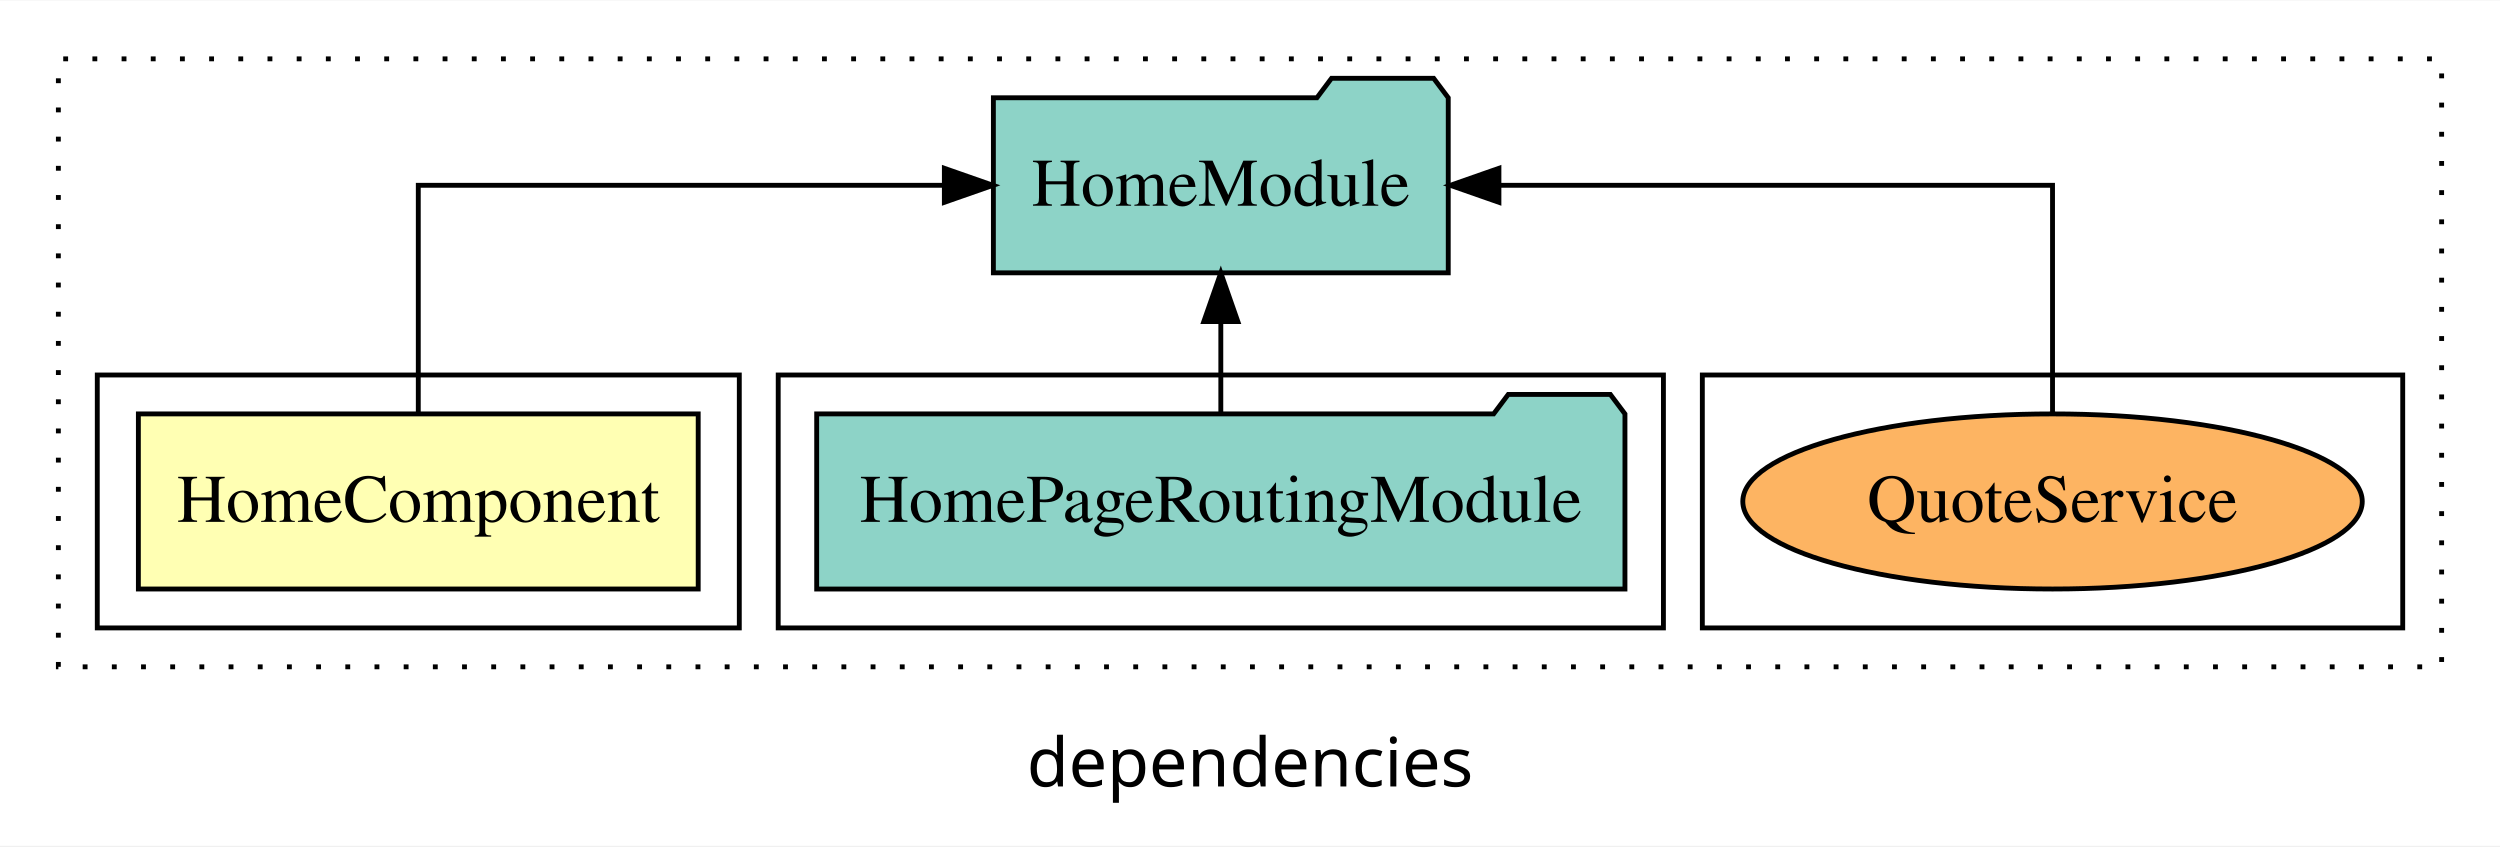
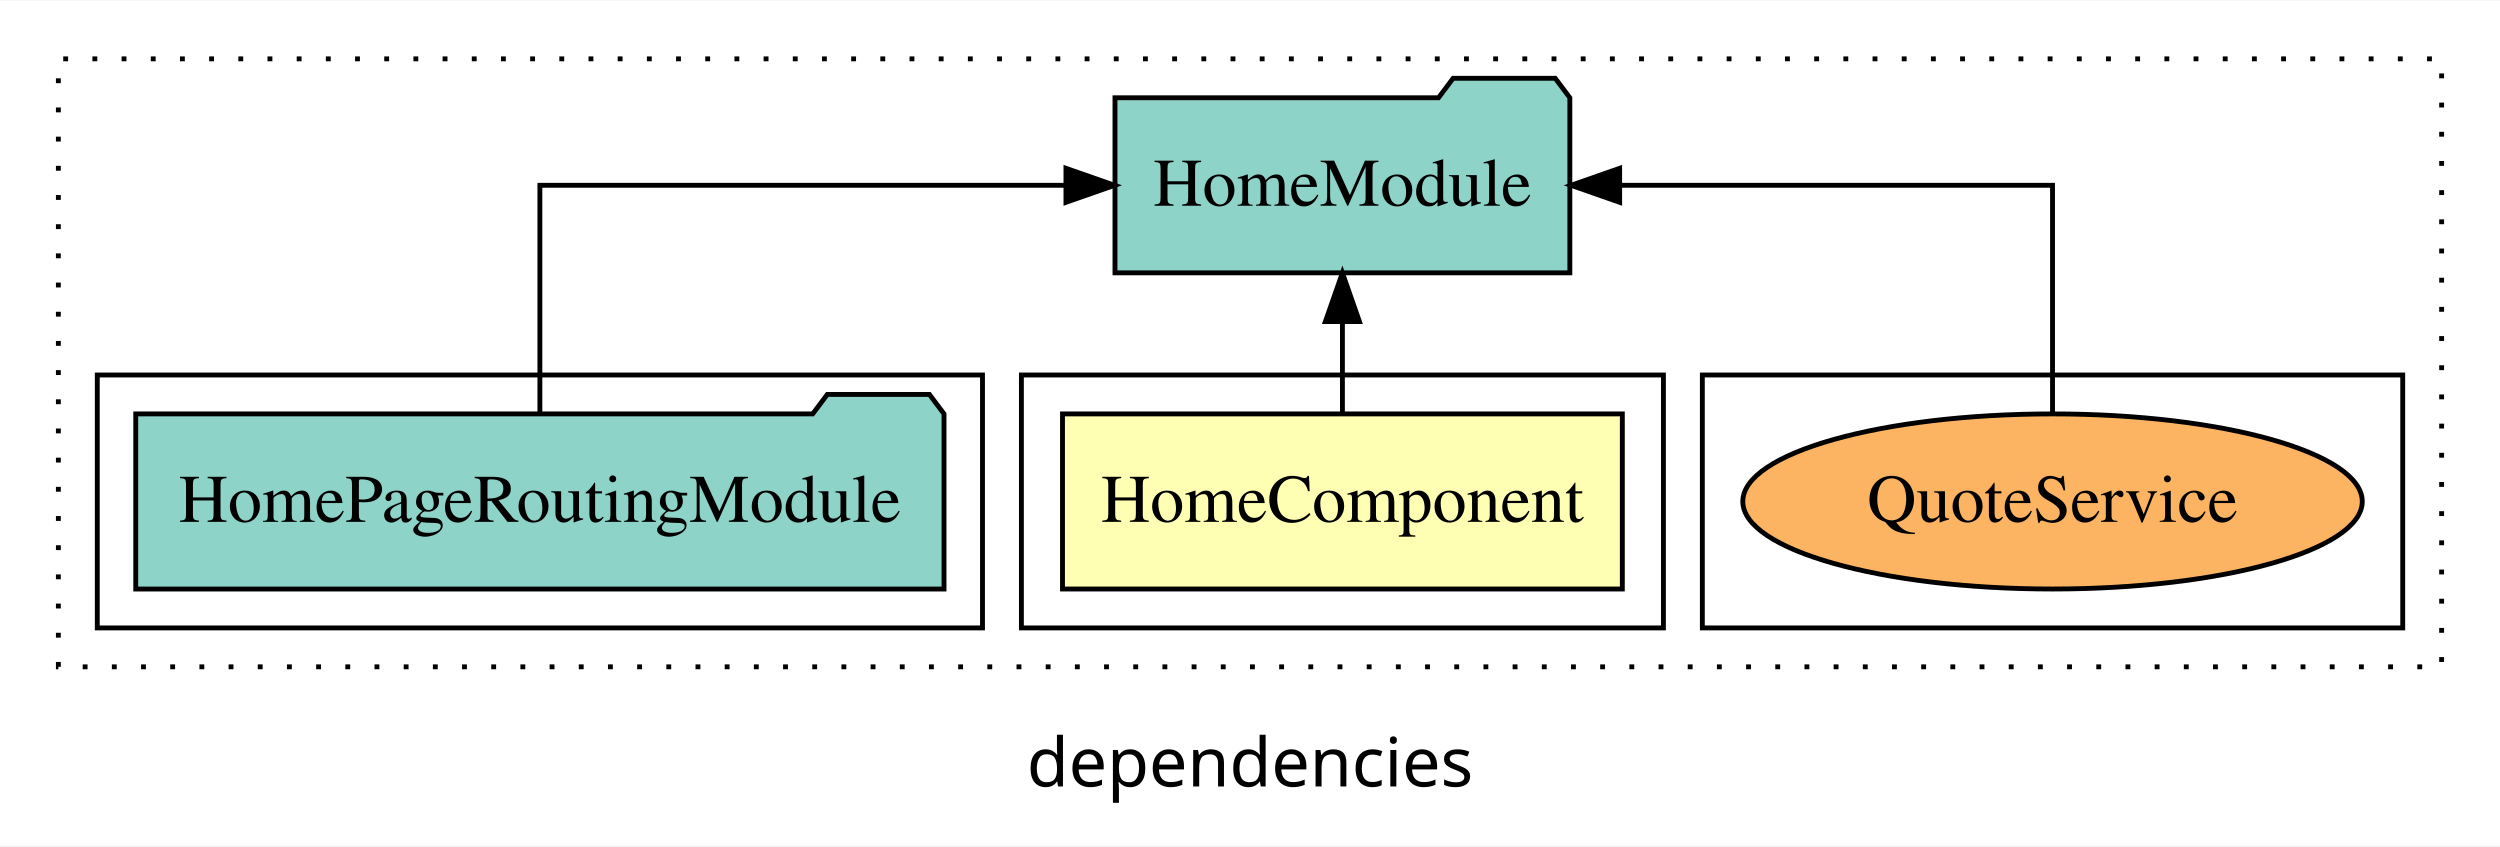
<svg xmlns="http://www.w3.org/2000/svg" width="514pt" height="174pt" viewBox="0.00 0.00 514.00 173.80">
  <g id="graph0" class="graph" transform="scale(1 1) rotate(0) translate(4 169.8)">
    <polygon fill="white" stroke="transparent" points="-4,4 -4,-169.8 510,-169.8 510,4 -4,4" />
    <text text-anchor="middle" x="253" y="-8.2" font-family="sans-serif" font-size="14.00">dependencies</text>
    <g id="clust1" class="cluster">
      <polygon fill="none" stroke="black" stroke-dasharray="1,5" points="8,-32.8 8,-157.8 498,-157.8 498,-32.8 8,-32.8" />
    </g>
    <g id="clust7" class="cluster">
      <polygon fill="none" stroke="black" points="346,-40.8 346,-92.8 490,-92.8 490,-40.8 346,-40.8" />
    </g>
+     <g id="clust2" class="cluster">
+       <polygon fill="none" stroke="black" points="206,-40.8 206,-92.8 338,-92.8 338,-40.8 206,-40.8" />
+     </g>
    <g id="clust4" class="cluster">
-       <polygon fill="none" stroke="black" points="156,-40.8 156,-92.8 338,-92.8 338,-40.8 156,-40.8" />
-     </g>
-     <g id="clust2" class="cluster">
-       <polygon fill="none" stroke="black" points="16,-40.8 16,-92.8 148,-92.8 148,-40.8 16,-40.8" />
+       <polygon fill="none" stroke="black" points="16,-40.8 16,-92.8 198,-92.8 198,-40.8 16,-40.8" />
    </g>
    <g id="node1" class="node">
-       <polygon fill="#ffffb3" stroke="black" points="139.55,-84.8 24.45,-84.8 24.45,-48.8 139.55,-48.8 139.55,-84.8" />
-       <text text-anchor="middle" x="82" y="-62.6" font-family="Times,serif" font-size="14.00">HomeComponent</text>
+       <polygon fill="#ffffb3" stroke="black" points="329.55,-84.8 214.45,-84.8 214.45,-48.8 329.55,-48.8 329.55,-84.8" />
+       <text text-anchor="middle" x="272" y="-62.6" font-family="Times,serif" font-size="14.00">HomeComponent</text>
    </g>
    <g id="node2" class="node">
-       <polygon fill="#8dd3c7" stroke="black" points="293.76,-149.8 290.76,-153.8 269.76,-153.8 266.76,-149.8 200.24,-149.8 200.24,-113.8 293.76,-113.8 293.76,-149.8" />
-       <text text-anchor="middle" x="247" y="-127.6" font-family="Times,serif" font-size="14.00">HomeModule</text>
+       <polygon fill="#8dd3c7" stroke="black" points="318.76,-149.8 315.76,-153.8 294.76,-153.8 291.76,-149.8 225.24,-149.8 225.24,-113.8 318.76,-113.8 318.76,-149.8" />
+       <text text-anchor="middle" x="272" y="-127.6" font-family="Times,serif" font-size="14.00">HomeModule</text>
    </g>
    <g id="edge1" class="edge">
-       <path fill="none" stroke="black" d="M82,-84.91C82,-104.14 82,-131.8 82,-131.8 82,-131.8 190.16,-131.8 190.16,-131.8" />
-       <polygon fill="black" stroke="black" points="190.16,-135.3 200.16,-131.8 190.16,-128.3 190.16,-135.3" />
+       <path fill="none" stroke="black" d="M272,-84.91C272,-84.91 272,-103.79 272,-103.79" />
+       <polygon fill="black" stroke="black" points="268.5,-103.79 272,-113.79 275.5,-103.79 268.5,-103.79" />
    </g>
    <g id="node3" class="node">
-       <polygon fill="#8dd3c7" stroke="black" points="330.09,-84.8 327.09,-88.8 306.09,-88.8 303.09,-84.8 163.91,-84.8 163.91,-48.8 330.09,-48.8 330.09,-84.8" />
-       <text text-anchor="middle" x="247" y="-62.6" font-family="Times,serif" font-size="14.00">HomePageRoutingModule</text>
+       <polygon fill="#8dd3c7" stroke="black" points="190.09,-84.8 187.09,-88.8 166.09,-88.8 163.09,-84.8 23.91,-84.8 23.91,-48.8 190.09,-48.8 190.09,-84.8" />
+       <text text-anchor="middle" x="107" y="-62.6" font-family="Times,serif" font-size="14.00">HomePageRoutingModule</text>
    </g>
    <g id="edge2" class="edge">
-       <path fill="none" stroke="black" d="M247,-84.91C247,-84.91 247,-103.79 247,-103.79" />
-       <polygon fill="black" stroke="black" points="243.5,-103.79 247,-113.79 250.5,-103.79 243.5,-103.79" />
+       <path fill="none" stroke="black" d="M107,-84.91C107,-104.14 107,-131.8 107,-131.8 107,-131.8 215.16,-131.8 215.16,-131.8" />
+       <polygon fill="black" stroke="black" points="215.16,-135.3 225.16,-131.8 215.16,-128.3 215.16,-135.3" />
    </g>
    <g id="node4" class="node">
      <ellipse fill="#fdb462" stroke="black" cx="418" cy="-66.8" rx="63.68" ry="18" />
      <text text-anchor="middle" x="418" y="-62.6" font-family="Times,serif" font-size="14.00">QuoteService</text>
    </g>
    <g id="edge3" class="edge">
-       <path fill="none" stroke="black" d="M418,-84.91C418,-104.14 418,-131.8 418,-131.8 418,-131.8 304.18,-131.8 304.18,-131.8" />
-       <polygon fill="black" stroke="black" points="304.18,-128.3 294.18,-131.8 304.18,-135.3 304.18,-128.3" />
+       <path fill="none" stroke="black" d="M418,-84.91C418,-104.14 418,-131.8 418,-131.8 418,-131.8 329,-131.8 329,-131.8" />
+       <polygon fill="black" stroke="black" points="329,-128.3 319,-131.8 329,-135.3 329,-128.3" />
    </g>
  </g>
</svg>
